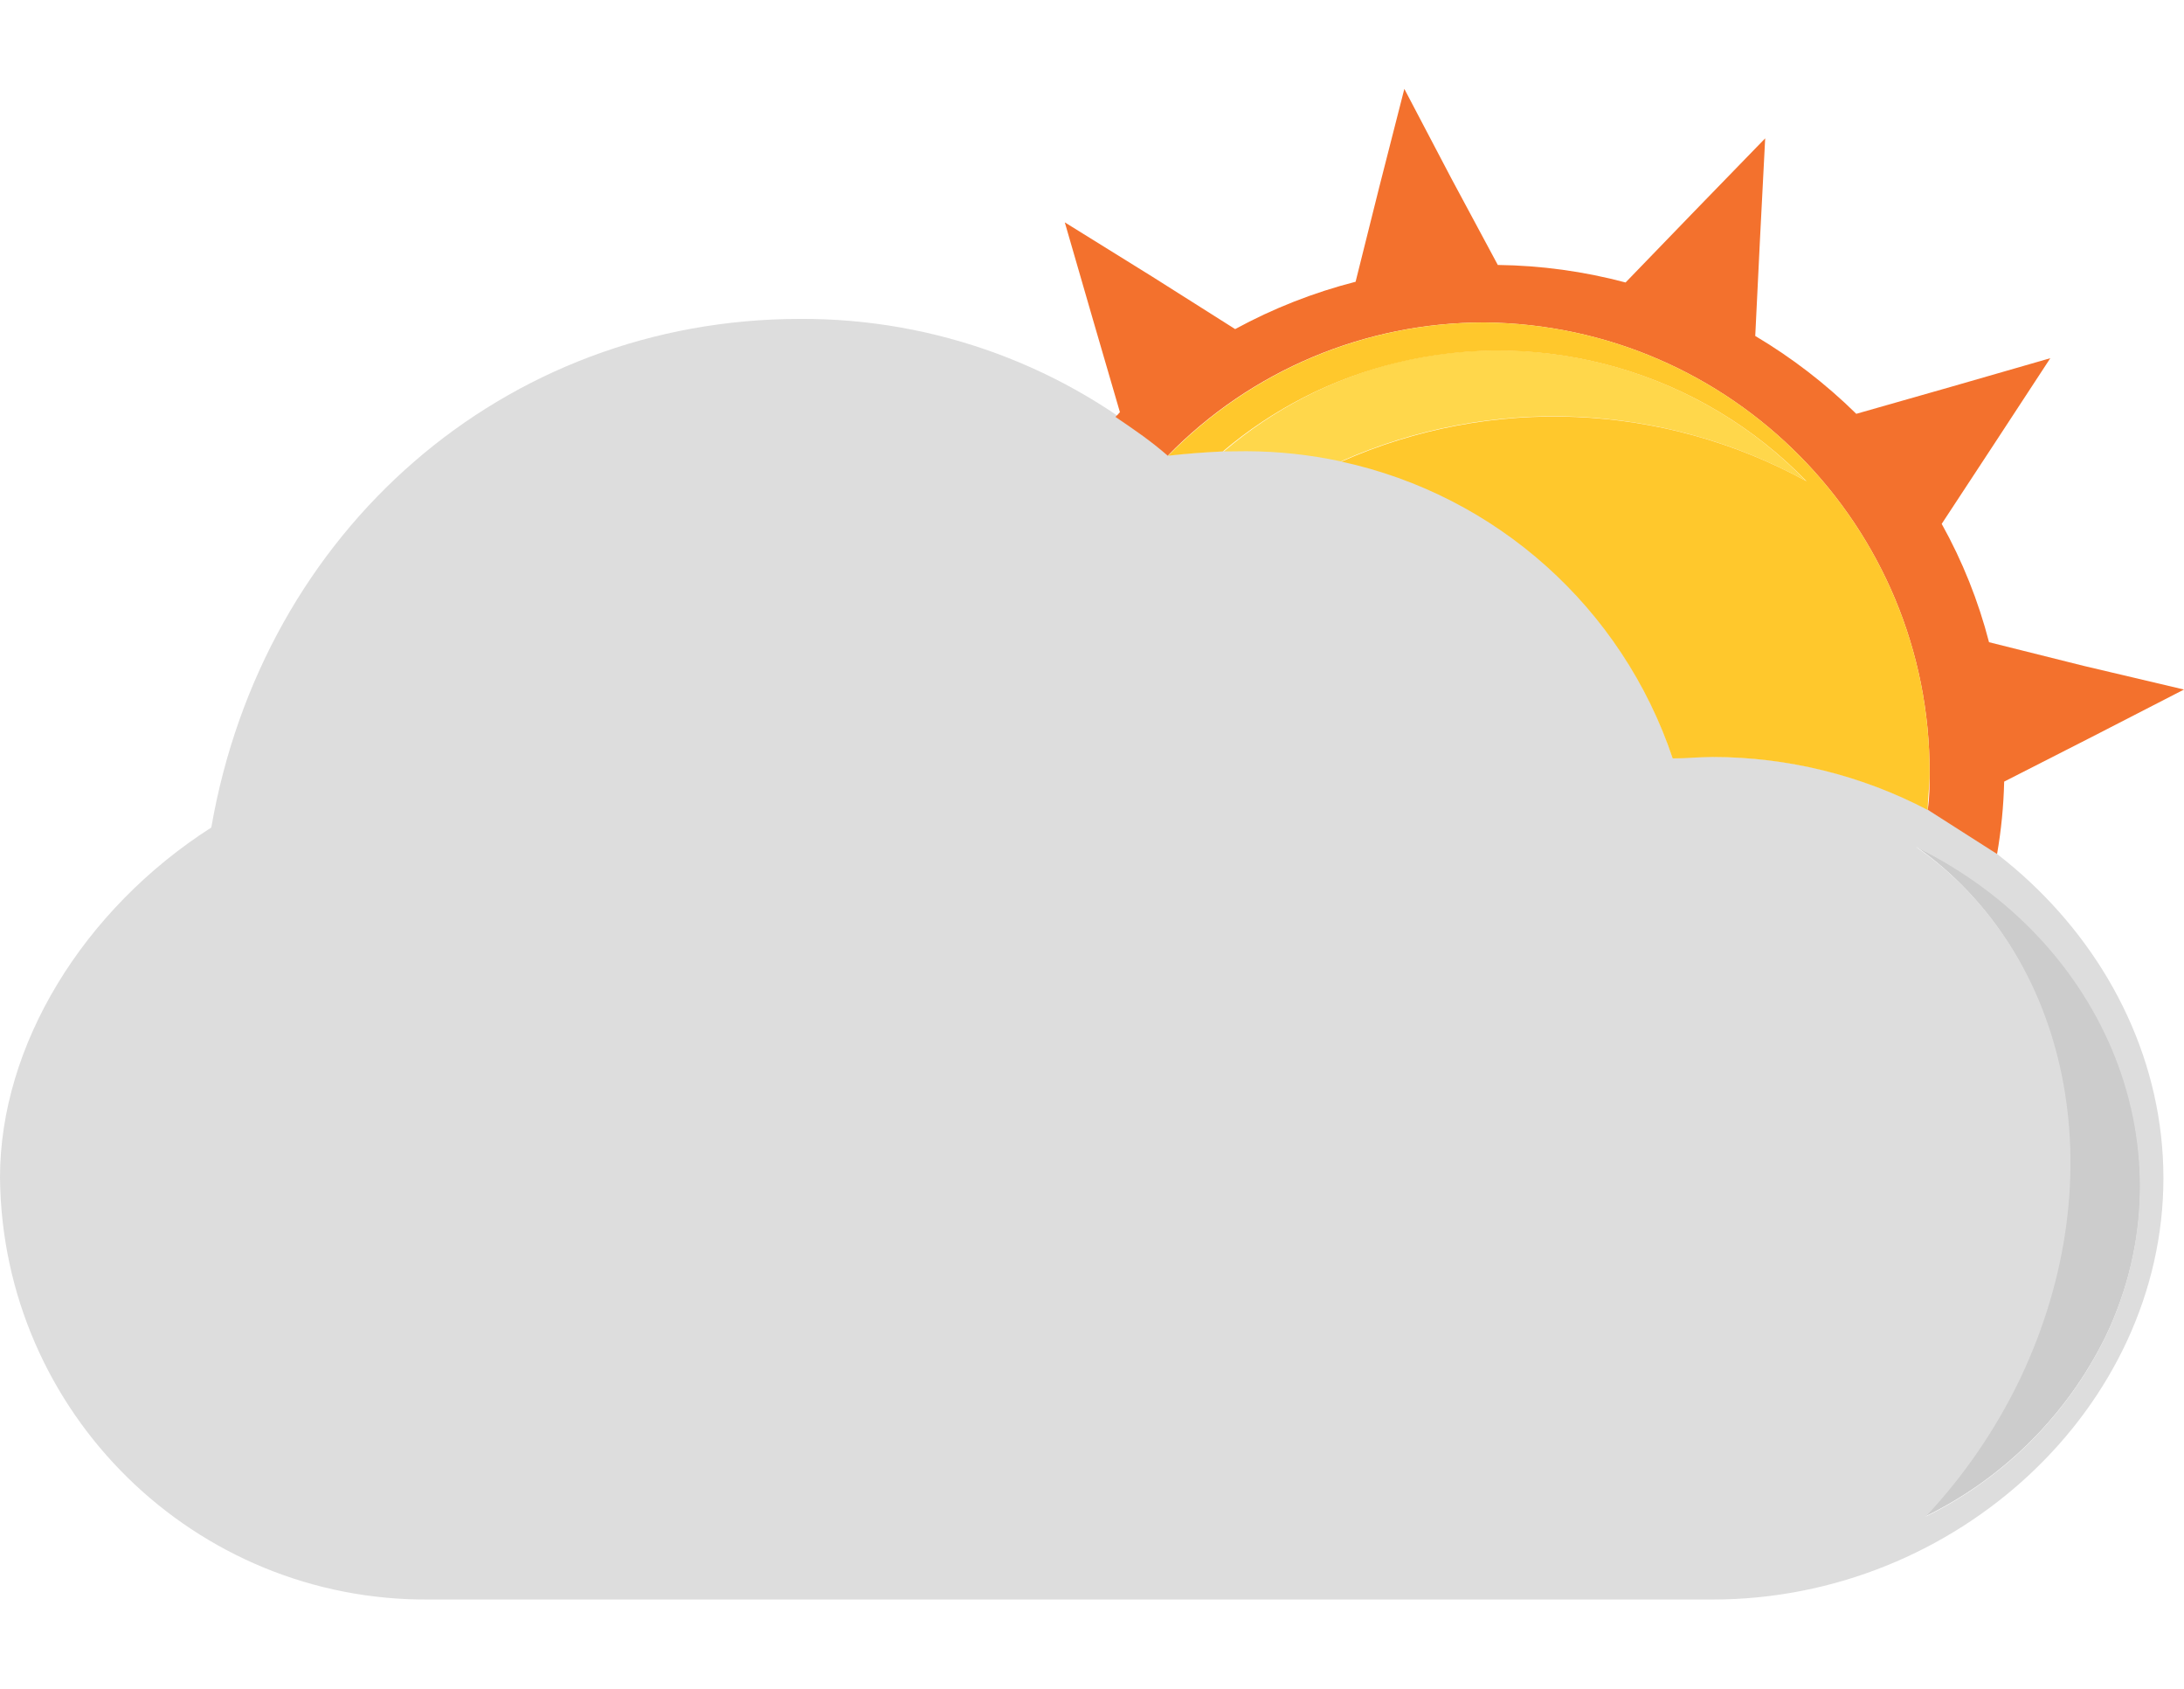
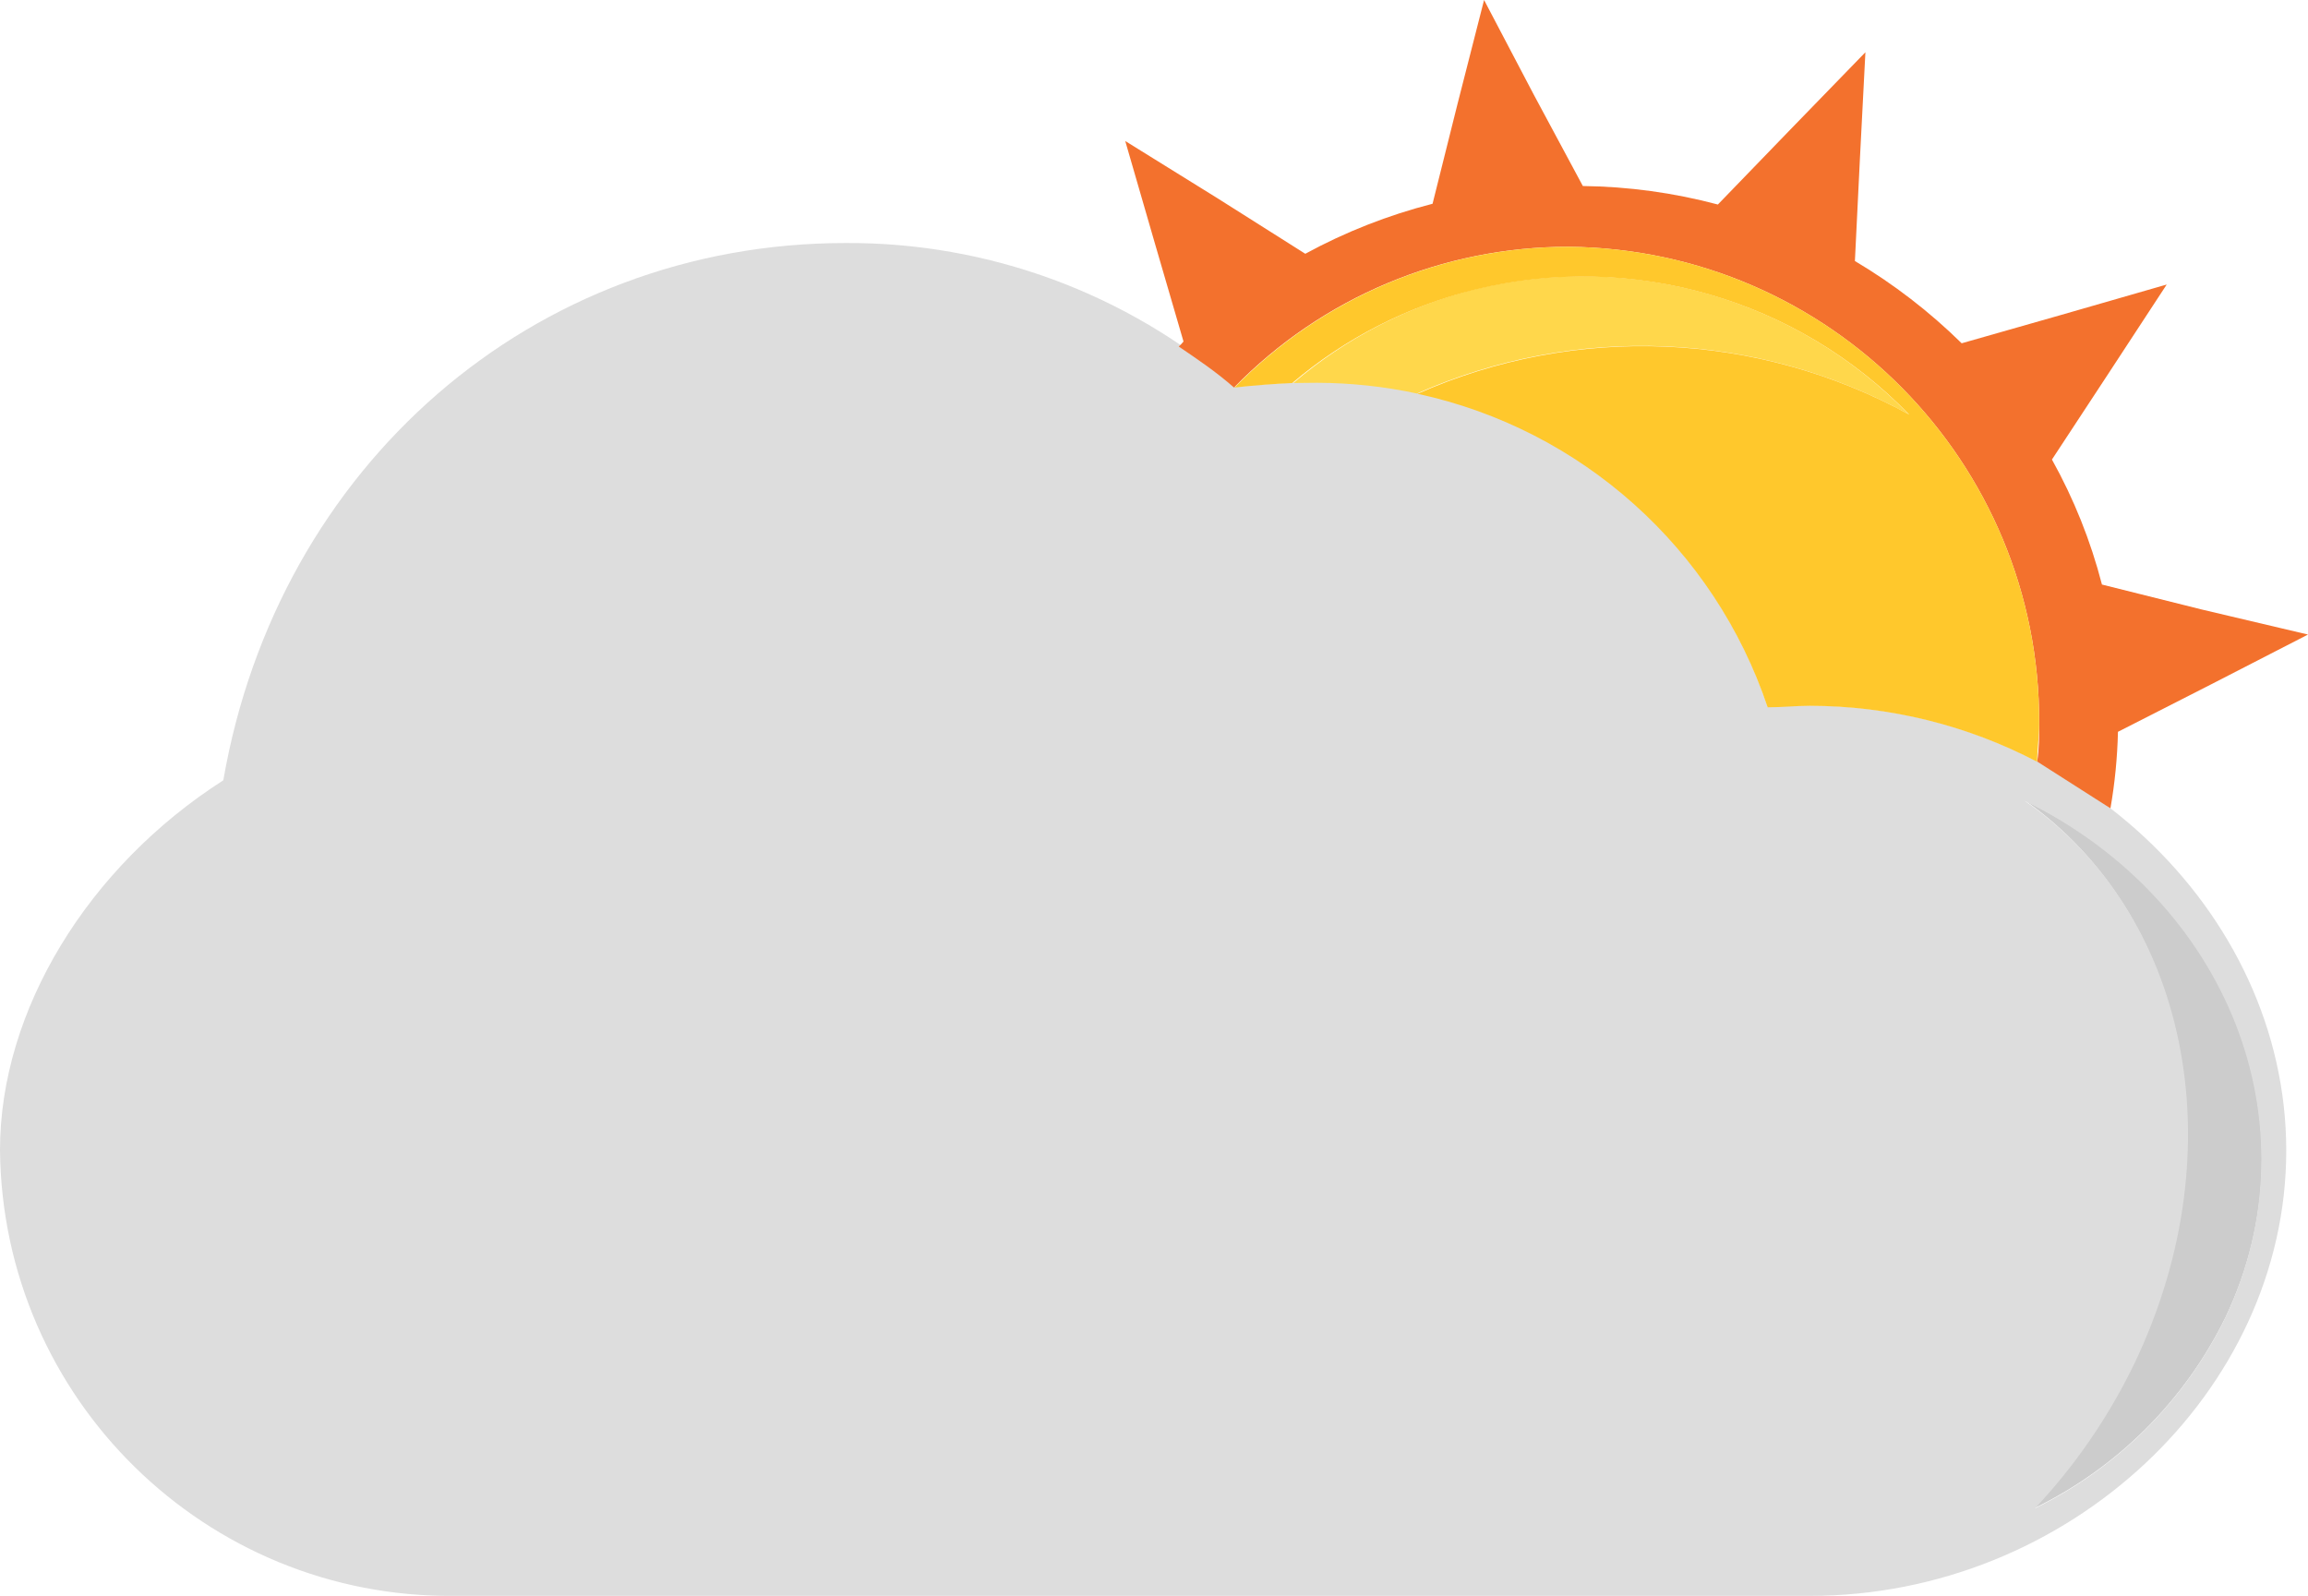
- <svg xmlns="http://www.w3.org/2000/svg" height="28.83" viewBox="0 0 92.3 63.83" width="37.3">
+ <svg xmlns="http://www.w3.org/2000/svg" height="63.83" viewBox="0 0 92.3 63.83" width="92.3">
  <path d="m85.34 54.49a23.2 23.2 0 0 1 -4 5.84 16.62 16.62 0 0 0 7.66-7.64c3.7-7.77.09-16.74-8-20.66 6.4 4.5 8.44 13.83 4.34 22.46z" fill="#ccc" fill-rule="evenodd" />
  <path d="m72.38 28.22c-.57 0-1.13 0-1.69.06a19 19 0 0 0 -18-13 32.52 32.52 0 0 0 -3.29.2 23.63 23.63 0 0 0 -15.58-5.76c-12.52 0-22.71 8.93-24.89 21.49-5.41 3.46-8.93 9.2-8.93 14.79a18 18 0 0 0 18.17 17.83h54.21c10.32 0 19.05-8.15 19.05-17.81s-8.73-17.8-19.05-17.8zm9 32.11a23.2 23.2 0 0 0 4-5.84c4.1-8.63 2.06-18-4.41-22.46 8.09 3.97 11.7 12.89 8.03 20.66a16.62 16.62 0 0 1 -7.62 7.64z" fill="#ddd" />
  <path d="m52.67 15.31a19.31 19.31 0 0 1 4 .43 22.17 22.17 0 0 1 19.66.83 18.16 18.16 0 0 0 -17.35-5 17.91 17.91 0 0 0 -7.26 3.75z" fill="#ffd74b" fill-rule="evenodd" />
  <path d="m84.4 32.33a20.6 20.6 0 0 0 .3-3.06l3.71-1.89 3.89-2-4.24-1-4-1a21.12 21.12 0 0 0 -2-5l2.22-3.38 2.37-3.62-4.2 1.21-4 1.14a22.39 22.39 0 0 0 -4.27-3.29l.2-4.08.22-4.27-3 3.09-2.9 3a22 22 0 0 0 -5.4-.74l-1.96-3.65-1.99-3.79-1.06 4.15-1 4a22.1 22.1 0 0 0 -5.09 2l-3.51-2.22-3.69-2.29 1.19 4.11 1.14 3.91a1.8 1.8 0 0 1 -.19.2c.75.51 1.48 1 2.21 1.64a18.67 18.67 0 0 1 13.38-5.63 19 19 0 0 1 18.82 19.06c0 .52 0 1-.08 1.53" fill="#f3712d" />
  <path d="m62.73 9.87a18.67 18.67 0 0 0 -13.36 5.63c.81-.09 1.62-.15 2.31-.18a17.91 17.91 0 0 1 7.32-3.74 18.16 18.16 0 0 1 17.35 5 22.17 22.17 0 0 0 -19.66-.83 19 19 0 0 1 14 12.54c.56 0 1.12-.06 1.69-.06a19.62 19.62 0 0 1 9.09 2.24c0-.5.08-1 .08-1.53a19 19 0 0 0 -18.82-19.07z" fill="#ffc82c" />
</svg>
